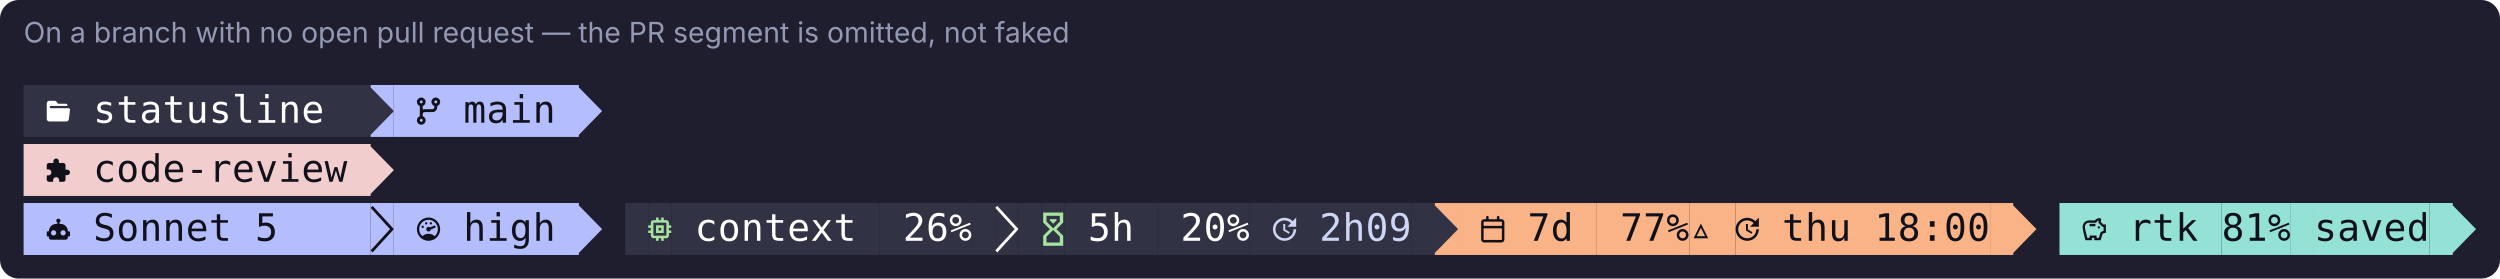
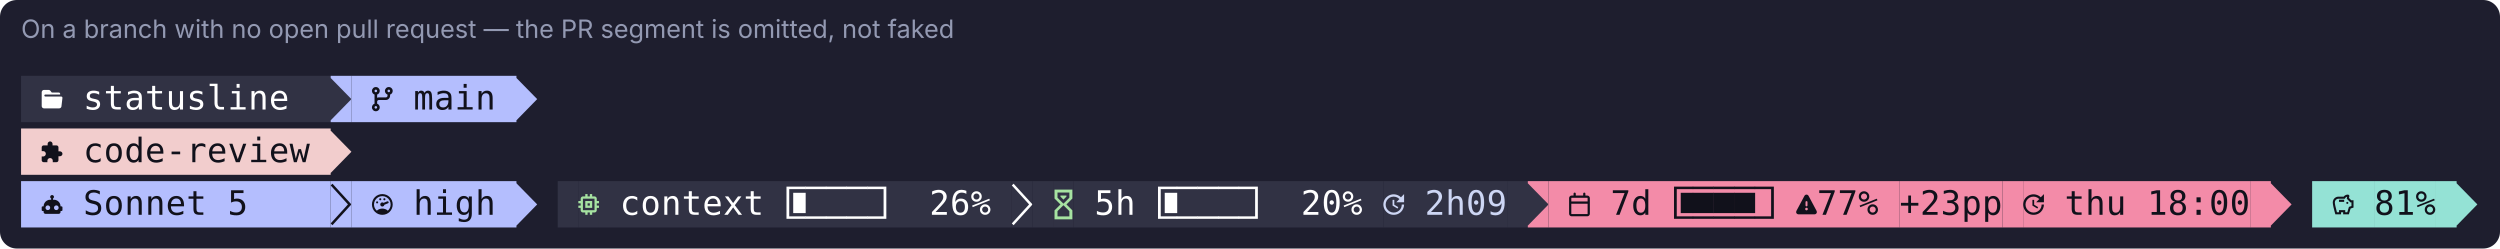
- <svg xmlns="http://www.w3.org/2000/svg" width="1059" height="118" viewBox="0 0 1059 118" role="img" aria-label="On a branch with no open pull request — the PR segment is omitted, not faked">
-   <rect width="1059" height="118" rx="8" fill="#1e1e2e" />
+ <svg xmlns="http://www.w3.org/2000/svg" width="1187" height="118" viewBox="0 0 1187 118" role="img" aria-label="On a branch with no open pull request — the PR segment is omitted, not faked">
+   <rect width="1187" height="118" rx="8" fill="#1e1e2e" />
  <text x="10" y="18" font-family="-apple-system,Segoe UI,system-ui,sans-serif" font-size="12" fill="#9399b2">On a branch with no open pull request — the PR segment is omitted, not faked</text>
  <rect x="10.00" y="36" width="147.00" height="22" fill="rgb(49,50,68)" />
  <path d="M133 1134H400Q466 1134 507 1080L576 989Q582 981 591 981H991Q1022 981 1045 959Q1068 936 1067 905V867H210Q187 867 170.0 850.0Q153 833 153 810Q153 786 170.0 769.0Q187 752 210 752H1123Q1154 752 1177 730Q1200 707 1199 676Q1199 670 1199 667L1144 200Q1144 144 1105.0 105.0Q1066 66 1010 66H133Q78 66 39.0 105.0Q0 144 0 200V1000Q0 1056 39.0 1095.0Q78 1134 133 1134Z" fill="rgb(255,255,255)" transform="translate(19.80 52.00) scale(0.00821 -0.00821)" />
  <text x="44.30" y="52" text-anchor="middle" font-family="ui-monospace,SFMono-Regular,Menlo,Consolas,monospace" font-size="16" fill="rgb(255,255,255)">s</text>
  <text x="54.10" y="52" text-anchor="middle" font-family="ui-monospace,SFMono-Regular,Menlo,Consolas,monospace" font-size="16" fill="rgb(255,255,255)">t</text>
  <text x="63.90" y="52" text-anchor="middle" font-family="ui-monospace,SFMono-Regular,Menlo,Consolas,monospace" font-size="16" fill="rgb(255,255,255)">a</text>
  <text x="73.70" y="52" text-anchor="middle" font-family="ui-monospace,SFMono-Regular,Menlo,Consolas,monospace" font-size="16" fill="rgb(255,255,255)">t</text>
  <text x="83.50" y="52" text-anchor="middle" font-family="ui-monospace,SFMono-Regular,Menlo,Consolas,monospace" font-size="16" fill="rgb(255,255,255)">u</text>
  <text x="93.30" y="52" text-anchor="middle" font-family="ui-monospace,SFMono-Regular,Menlo,Consolas,monospace" font-size="16" fill="rgb(255,255,255)">s</text>
  <text x="103.10" y="52" text-anchor="middle" font-family="ui-monospace,SFMono-Regular,Menlo,Consolas,monospace" font-size="16" fill="rgb(255,255,255)">l</text>
  <text x="112.90" y="52" text-anchor="middle" font-family="ui-monospace,SFMono-Regular,Menlo,Consolas,monospace" font-size="16" fill="rgb(255,255,255)">i</text>
  <text x="122.70" y="52" text-anchor="middle" font-family="ui-monospace,SFMono-Regular,Menlo,Consolas,monospace" font-size="16" fill="rgb(255,255,255)">n</text>
  <text x="132.50" y="52" text-anchor="middle" font-family="ui-monospace,SFMono-Regular,Menlo,Consolas,monospace" font-size="16" fill="rgb(255,255,255)">e</text>
  <rect x="157.00" y="36" width="9.80" height="22" fill="rgb(180,190,254)" />
  <path d="M-72 1812H13L1200 602L13 -612H-72Z" fill="rgb(49,50,68)" transform="translate(157.00 52.00) scale(0.00821 -0.00821)" />
  <rect x="166.80" y="36" width="78.40" height="22" fill="rgb(180,190,254)" />
  <path d="M750 1076Q750 1168 816.0 1234.0Q882 1300 975.0 1300.0Q1068 1300 1134.0 1234.0Q1200 1168 1200 1076Q1200 1004 1158 944Q1116 886 1049 864V800Q1049 698 976 624Q903 550 800 550H400Q359 550 329 522Q299 492 300 450V338Q366 314 408.0 256.0Q450 198 450 126Q450 32 384.0 -34.0Q318 -100 225 -100Q132 -100 66 -34Q0 32 0 126Q0 198 42.0 256.0Q84 314 150 338V864Q84 888 42.0 946.0Q0 1004 0 1076Q0 1168 66.0 1234.0Q132 1300 225.0 1300.0Q318 1300 384.0 1234.0Q450 1168 450 1076Q450 1004 408.0 946.0Q366 888 300 864V680Q348 700 400 700H800Q841 700 871.0 730.0Q901 760 900 800V864Q834 888 792.0 946.0Q750 1004 750 1076ZM225 1000Q255 1000 277.0 1022.0Q299 1044 300 1076Q300 1106 278.0 1128.0Q256 1150 225.0 1150.0Q194 1150 172.0 1128.0Q150 1106 150.0 1075.0Q150 1044 172.0 1022.0Q194 1000 225 1000ZM975 1000Q1005 1000 1027.0 1022.0Q1049 1044 1049.0 1075.0Q1049 1106 1028 1128Q1006 1150 975.0 1150.0Q944 1150 922.0 1128.0Q900 1106 900.0 1075.0Q900 1044 922.0 1022.0Q944 1000 975 1000ZM225 50Q255 50 277 72Q299 94 300 126Q300 156 278.0 178.0Q256 200 225.0 200.0Q194 200 172.0 178.0Q150 156 150.0 125.0Q150 94 172.0 72.0Q194 50 225 50Z" fill="rgb(17,17,27)" transform="translate(176.60 52.00) scale(0.00821 -0.00821)" />
  <text x="201.10" y="52" text-anchor="middle" font-family="ui-monospace,SFMono-Regular,Menlo,Consolas,monospace" font-size="16" fill="rgb(17,17,27)">m</text>
  <text x="210.90" y="52" text-anchor="middle" font-family="ui-monospace,SFMono-Regular,Menlo,Consolas,monospace" font-size="16" fill="rgb(17,17,27)">a</text>
  <text x="220.70" y="52" text-anchor="middle" font-family="ui-monospace,SFMono-Regular,Menlo,Consolas,monospace" font-size="16" fill="rgb(17,17,27)">i</text>
  <text x="230.50" y="52" text-anchor="middle" font-family="ui-monospace,SFMono-Regular,Menlo,Consolas,monospace" font-size="16" fill="rgb(17,17,27)">n</text>
  <path d="M-72 1812H13L1200 602L13 -612H-72Z" fill="rgb(180,190,254)" transform="translate(245.20 52.00) scale(0.00821 -0.00821)" />
  <rect x="10.00" y="61" width="147.00" height="22" fill="rgb(242,205,205)" />
  <path d="M1055 626H969V857Q969 903 935.5 936.5Q902 970 857 970H627V1056Q627 1115 585.5 1157.5Q544 1200 485.0 1200.0Q426 1200 384.5 1157.0Q343 1114 343 1056V970H113Q67 970 33.5 936.5Q0 903 0 857V640H86Q150 640 194.5 594.5Q239 549 239.0 484.5Q239 420 194.5 374.5Q150 329 86 329H0V112Q0 66 33.5 33.0Q67 0 113 0H329V86Q329 150 375.0 194.0Q421 238 485.0 238.0Q549 238 594.5 194.0Q640 150 640 86V0H857Q903 0 936.0 33.5Q969 67 969 112V343H1055Q1114 343 1157.0 384.5Q1200 426 1200.0 484.5Q1200 543 1157.0 584.5Q1114 626 1055 626Z" fill="rgb(17,17,27)" transform="translate(19.80 77.00) scale(0.00821 -0.00821)" />
  <text x="44.30" y="77" text-anchor="middle" font-family="ui-monospace,SFMono-Regular,Menlo,Consolas,monospace" font-size="16" fill="rgb(17,17,27)">c</text>
  <text x="54.10" y="77" text-anchor="middle" font-family="ui-monospace,SFMono-Regular,Menlo,Consolas,monospace" font-size="16" fill="rgb(17,17,27)">o</text>
  <text x="63.90" y="77" text-anchor="middle" font-family="ui-monospace,SFMono-Regular,Menlo,Consolas,monospace" font-size="16" fill="rgb(17,17,27)">d</text>
  <text x="73.70" y="77" text-anchor="middle" font-family="ui-monospace,SFMono-Regular,Menlo,Consolas,monospace" font-size="16" fill="rgb(17,17,27)">e</text>
  <text x="83.50" y="77" text-anchor="middle" font-family="ui-monospace,SFMono-Regular,Menlo,Consolas,monospace" font-size="16" fill="rgb(17,17,27)">-</text>
  <text x="93.30" y="77" text-anchor="middle" font-family="ui-monospace,SFMono-Regular,Menlo,Consolas,monospace" font-size="16" fill="rgb(17,17,27)">r</text>
  <text x="103.10" y="77" text-anchor="middle" font-family="ui-monospace,SFMono-Regular,Menlo,Consolas,monospace" font-size="16" fill="rgb(17,17,27)">e</text>
  <text x="112.90" y="77" text-anchor="middle" font-family="ui-monospace,SFMono-Regular,Menlo,Consolas,monospace" font-size="16" fill="rgb(17,17,27)">v</text>
  <text x="122.70" y="77" text-anchor="middle" font-family="ui-monospace,SFMono-Regular,Menlo,Consolas,monospace" font-size="16" fill="rgb(17,17,27)">i</text>
  <text x="132.50" y="77" text-anchor="middle" font-family="ui-monospace,SFMono-Regular,Menlo,Consolas,monospace" font-size="16" fill="rgb(17,17,27)">e</text>
  <text x="142.30" y="77" text-anchor="middle" font-family="ui-monospace,SFMono-Regular,Menlo,Consolas,monospace" font-size="16" fill="rgb(17,17,27)">w</text>
  <path d="M-72 1812H13L1200 602L13 -612H-72Z" fill="rgb(242,205,205)" transform="translate(157.00 77.00) scale(0.00821 -0.00821)" />
  <rect x="10.00" y="86" width="147.00" height="22" fill="rgb(180,190,254)" />
  <path d="M600 1144Q646 1144 678.0 1112.0Q710 1080 710 1037Q710 1006 694.0 980.5Q678 955 654 943V874H710Q812 874 900.0 821.5Q988 769 1039.0 682.0Q1090 595 1090 490H1144Q1166 490 1183.0 475.0Q1200 460 1200 437V274Q1200 251 1183.0 235.5Q1166 220 1144 220H1090V164Q1090 120 1058.0 88.0Q1026 56 980 56H220Q174 56 142.0 88.0Q110 120 110 164V220H56Q34 220 17.0 235.0Q0 250 0 274V437Q0 460 16.0 475.0Q32 490 56 490H110Q110 595 161.0 682.0Q212 769 300.0 821.5Q388 874 490 874H546V943Q522 956 506.0 981.0Q490 1006 490 1037Q490 1081 522.0 1112.5Q554 1144 600 1144ZM354 546Q298 546 259.0 505.5Q220 465 220.0 409.0Q220 353 259.0 313.5Q298 274 354.0 274.0Q410 274 450.0 313.5Q490 353 490.0 409.0Q490 465 450.0 505.5Q410 546 354 546ZM846 546Q790 546 750.0 505.5Q710 465 710.0 409.0Q710 353 749.0 313.5Q788 274 844.0 274.0Q900 274 940.0 313.5Q980 353 980.0 409.0Q980 465 941.0 505.5Q902 546 846 546Z" fill="rgb(17,17,27)" transform="translate(19.80 102.00) scale(0.00821 -0.00821)" />
  <text x="44.30" y="102" text-anchor="middle" font-family="ui-monospace,SFMono-Regular,Menlo,Consolas,monospace" font-size="16" fill="rgb(17,17,27)">S</text>
  <text x="54.10" y="102" text-anchor="middle" font-family="ui-monospace,SFMono-Regular,Menlo,Consolas,monospace" font-size="16" fill="rgb(17,17,27)">o</text>
  <text x="63.90" y="102" text-anchor="middle" font-family="ui-monospace,SFMono-Regular,Menlo,Consolas,monospace" font-size="16" fill="rgb(17,17,27)">n</text>
  <text x="73.70" y="102" text-anchor="middle" font-family="ui-monospace,SFMono-Regular,Menlo,Consolas,monospace" font-size="16" fill="rgb(17,17,27)">n</text>
  <text x="83.50" y="102" text-anchor="middle" font-family="ui-monospace,SFMono-Regular,Menlo,Consolas,monospace" font-size="16" fill="rgb(17,17,27)">e</text>
  <text x="93.30" y="102" text-anchor="middle" font-family="ui-monospace,SFMono-Regular,Menlo,Consolas,monospace" font-size="16" fill="rgb(17,17,27)">t</text>
  <text x="112.90" y="102" text-anchor="middle" font-family="ui-monospace,SFMono-Regular,Menlo,Consolas,monospace" font-size="16" fill="rgb(17,17,27)">5</text>
  <rect x="157.00" y="86" width="9.80" height="22" fill="rgb(180,190,254)" />
  <path d="M0 1700 104 1800 1199 602 104 -600 0 -496 1000 602Z" fill="rgb(17,17,27)" transform="translate(157.00 102.00) scale(0.00821 -0.00821)" />
  <rect x="166.80" y="86" width="78.40" height="22" fill="rgb(180,190,254)" />
  <path d="M600 1200Q482 1200 370.5 1155.0Q259 1110 174.5 1025.5Q90 941 45.0 829.5Q0 718 0.0 599.5Q0 481 45.0 370.0Q90 259 174.5 174.5Q259 90 370.5 45.0Q482 0 600.0 0.0Q718 0 829.5 45.0Q941 90 1025.0 174.5Q1109 259 1154.5 370.0Q1200 481 1200.0 599.5Q1200 718 1154.5 829.5Q1109 941 1025.0 1025.5Q941 1110 829.5 1155.0Q718 1200 600 1200ZM600 1082Q729 1082 840.5 1017.0Q952 952 1016.5 840.5Q1081 729 1081 600Q1081 493 1039.0 400.0Q997 307 918 240Q856 299 773.0 330.0Q690 361 600 361Q420 361 282 240Q203 307 161.0 400.0Q119 493 119 600Q119 729 183.5 840.5Q248 952 359.5 1017.0Q471 1082 600 1082ZM479 961Q454 961 437.0 944.0Q420 927 420.0 901.5Q420 876 437.0 858.0Q454 840 479.5 840.0Q505 840 523.0 858.0Q541 876 541.0 901.5Q541 927 522.5 944.0Q504 961 479 961ZM721 961Q696 961 677.5 944.0Q659 927 659.0 901.5Q659 876 677.0 858.0Q695 840 720.5 840.0Q746 840 763.0 858.0Q780 876 780.0 901.5Q780 927 763.0 944.0Q746 961 721 961ZM907 783Q899 783 885 780L673 693Q648 713 615.5 718.5Q583 724 555 710Q510 693 490.5 646.5Q471 600 489.0 555.0Q507 510 553.5 490.0Q600 470 645 490Q676 501 695.5 526.5Q715 552 721 583L930 668Q952 676 962.0 700.0Q972 724 963 746Q955 763 939.5 773.0Q924 783 907 783ZM298 780Q273 780 256.5 763.0Q240 746 240.0 721.0Q240 696 256.5 677.5Q273 659 298.5 659.0Q324 659 342.0 677.5Q360 696 360.0 721.0Q360 746 341.5 763.0Q323 780 298 780Z" fill="rgb(17,17,27)" transform="translate(176.60 102.00) scale(0.00821 -0.00821)" />
  <text x="201.10" y="102" text-anchor="middle" font-family="ui-monospace,SFMono-Regular,Menlo,Consolas,monospace" font-size="16" fill="rgb(17,17,27)">h</text>
  <text x="210.90" y="102" text-anchor="middle" font-family="ui-monospace,SFMono-Regular,Menlo,Consolas,monospace" font-size="16" fill="rgb(17,17,27)">i</text>
  <text x="220.70" y="102" text-anchor="middle" font-family="ui-monospace,SFMono-Regular,Menlo,Consolas,monospace" font-size="16" fill="rgb(17,17,27)">g</text>
  <text x="230.50" y="102" text-anchor="middle" font-family="ui-monospace,SFMono-Regular,Menlo,Consolas,monospace" font-size="16" fill="rgb(17,17,27)">h</text>
  <path d="M-72 1812H13L1200 602L13 -612H-72Z" fill="rgb(180,190,254)" transform="translate(245.20 102.00) scale(0.00821 -0.00821)" />
  <rect x="264.80" y="86" width="9.80" height="22" fill="rgb(49,50,68)" />
  <rect x="274.60" y="86" width="9.80" height="22" fill="rgb(49,50,68)" />
  <path d="M935 266H265V935H935ZM1200 666V800H1065V935Q1065 988 1026.0 1027.0Q987 1066 935 1066H800Q800 1065 800 1200H665V1066H534Q534 1065 534 1200H400V1066H265Q212 1066 173.5 1027.0Q135 988 135 935V800H0V666H135V534H0Q0 535 0 401H135V266Q135 213 174.0 174.0Q213 135 265 135H400V0H534V135H665V0H800V135H935Q988 135 1026.5 174.0Q1065 213 1065 266V401H1200V534H1065V666ZM665 534H534V666H665ZM800 800H400Q400 801 400 401H800Z" fill="rgb(166,227,161)" transform="translate(274.60 102.00) scale(0.00821 -0.00821)" />
-   <rect x="284.40" y="86" width="88.20" height="22" fill="rgb(49,50,68)" />
+   <rect x="284.40" y="86" width="196.00" height="22" fill="rgb(49,50,68)" />
  <text x="299.10" y="102" text-anchor="middle" font-family="ui-monospace,SFMono-Regular,Menlo,Consolas,monospace" font-size="16" fill="rgb(255,255,255)">c</text>
  <text x="308.90" y="102" text-anchor="middle" font-family="ui-monospace,SFMono-Regular,Menlo,Consolas,monospace" font-size="16" fill="rgb(255,255,255)">o</text>
  <text x="318.70" y="102" text-anchor="middle" font-family="ui-monospace,SFMono-Regular,Menlo,Consolas,monospace" font-size="16" fill="rgb(255,255,255)">n</text>
  <text x="328.50" y="102" text-anchor="middle" font-family="ui-monospace,SFMono-Regular,Menlo,Consolas,monospace" font-size="16" fill="rgb(255,255,255)">t</text>
  <text x="338.30" y="102" text-anchor="middle" font-family="ui-monospace,SFMono-Regular,Menlo,Consolas,monospace" font-size="16" fill="rgb(255,255,255)">e</text>
  <text x="348.10" y="102" text-anchor="middle" font-family="ui-monospace,SFMono-Regular,Menlo,Consolas,monospace" font-size="16" fill="rgb(255,255,255)">x</text>
  <text x="357.90" y="102" text-anchor="middle" font-family="ui-monospace,SFMono-Regular,Menlo,Consolas,monospace" font-size="16" fill="rgb(255,255,255)">t</text>
-   <rect x="372.60" y="86" width="39.20" height="22" fill="rgb(49,50,68)" />
-   <text x="387.30" y="102" text-anchor="middle" font-family="ui-monospace,SFMono-Regular,Menlo,Consolas,monospace" font-size="16" fill="rgb(255,255,255)">2</text>
-   <text x="397.10" y="102" text-anchor="middle" font-family="ui-monospace,SFMono-Regular,Menlo,Consolas,monospace" font-size="16" fill="rgb(255,255,255)">6</text>
-   <text x="406.90" y="102" text-anchor="middle" font-family="ui-monospace,SFMono-Regular,Menlo,Consolas,monospace" font-size="16" fill="rgb(255,255,255)">%</text>
-   <rect x="411.80" y="86" width="9.80" height="22" fill="rgb(49,50,68)" />
-   <rect x="421.60" y="86" width="9.80" height="22" fill="rgb(49,50,68)" />
-   <path d="M0 1700 104 1800 1199 602 104 -600 0 -496 1000 602Z" fill="rgb(255,255,255)" transform="translate(421.60 102.00) scale(0.00821 -0.00821)" />
-   <rect x="431.40" y="86" width="9.80" height="22" fill="rgb(49,50,68)" />
-   <rect x="441.20" y="86" width="9.80" height="22" fill="rgb(49,50,68)" />
-   <path d="M84 1459H1116V943L774 600Q772 600 1116 258V-259H84V258L426 600Q428 600 84 943ZM942 214 600 556 256 214V-89H942ZM600 645 942 988V1291H256V988ZM426 1117H774V1053L600 879L426 1053Z" fill="rgb(166,227,161)" transform="translate(441.20 102.00) scale(0.00821 -0.00821)" />
-   <rect x="451.00" y="86" width="39.20" height="22" fill="rgb(49,50,68)" />
-   <text x="465.70" y="102" text-anchor="middle" font-family="ui-monospace,SFMono-Regular,Menlo,Consolas,monospace" font-size="16" fill="rgb(255,255,255)">5</text>
-   <text x="475.50" y="102" text-anchor="middle" font-family="ui-monospace,SFMono-Regular,Menlo,Consolas,monospace" font-size="16" fill="rgb(255,255,255)">h</text>
-   <rect x="490.20" y="86" width="39.20" height="22" fill="rgb(49,50,68)" />
-   <text x="504.90" y="102" text-anchor="middle" font-family="ui-monospace,SFMono-Regular,Menlo,Consolas,monospace" font-size="16" fill="rgb(255,255,255)">2</text>
-   <text x="514.70" y="102" text-anchor="middle" font-family="ui-monospace,SFMono-Regular,Menlo,Consolas,monospace" font-size="16" fill="rgb(255,255,255)">0</text>
-   <text x="524.50" y="102" text-anchor="middle" font-family="ui-monospace,SFMono-Regular,Menlo,Consolas,monospace" font-size="16" fill="rgb(255,255,255)">%</text>
-   <rect x="529.40" y="86" width="9.80" height="22" fill="rgb(49,50,68)" />
-   <rect x="539.20" y="86" width="58.80" height="22" fill="rgb(49,50,68)" />
-   <path d="M1201 725H748L932 912Q842 1002 721.5 1035.5Q601 1069 482.5 1039.0Q364 1009 273.0 920.0Q182 831 150.5 712.5Q119 594 150.5 475.0Q182 356 273.0 266.5Q364 177 482.5 146.0Q601 115 721.0 146.0Q841 177 932 265Q1067 403 1066 594H1201Q1201 488 1157 378Q1110 256 1026 174Q910 58 755.5 19.0Q601 -20 446.5 19.0Q292 58 178.0 172.5Q64 287 23.0 440.5Q-18 594 21.0 747.0Q60 900 176.0 1012.5Q292 1125 445.0 1166.0Q598 1207 751.0 1166.0Q904 1125 1019 1013L1201 1200ZM635 866V584L867 443L820 362L535 534V866Z" fill="rgb(205,214,244)" transform="translate(539.20 102.00) scale(0.00821 -0.00821)" />
-   <text x="563.70" y="102" text-anchor="middle" font-family="ui-monospace,SFMono-Regular,Menlo,Consolas,monospace" font-size="16" fill="rgb(205,214,244)">2</text>
-   <text x="573.50" y="102" text-anchor="middle" font-family="ui-monospace,SFMono-Regular,Menlo,Consolas,monospace" font-size="16" fill="rgb(205,214,244)">h</text>
-   <text x="583.30" y="102" text-anchor="middle" font-family="ui-monospace,SFMono-Regular,Menlo,Consolas,monospace" font-size="16" fill="rgb(205,214,244)">0</text>
-   <text x="593.10" y="102" text-anchor="middle" font-family="ui-monospace,SFMono-Regular,Menlo,Consolas,monospace" font-size="16" fill="rgb(205,214,244)">9</text>
-   <rect x="598.00" y="86" width="9.80" height="22" fill="rgb(49,50,68)" />
-   <rect x="607.80" y="86" width="9.80" height="22" fill="rgb(250,179,135)" />
-   <path d="M-72 1812H13L1200 602L13 -612H-72Z" fill="rgb(49,50,68)" transform="translate(607.80 102.00) scale(0.00821 -0.00821)" />
-   <rect x="617.60" y="86" width="58.80" height="22" fill="rgb(250,179,135)" />
-   <path d="M387 1222V1115H815V1222Q815 1249 835 1267Q853 1286 879.0 1286.0Q905 1286 924.0 1267.0Q943 1248 943 1222V1115H1051Q1113 1115 1157.0 1071.0Q1201 1027 1201 965V64Q1201 1 1157 -42Q1113 -86 1051 -85H151Q89 -85 45 -42Q1 2 1 64V965Q1 1028 45 1071Q89 1115 151 1115H259V1222Q259 1249 277 1267Q297 1286 323.0 1286.0Q349 1286 368.0 1267.0Q387 1248 387 1222ZM129 643V64Q129 55 135.0 49.0Q141 43 151 43H1051Q1059 43 1067 49Q1071 55 1071 64V643ZM1051 986H151Q143 986 135 980Q129 974 129 965V771H1071V965Q1071 974 1067 980Q1059 986 1051 986Z" fill="rgb(17,17,27)" transform="translate(627.40 102.00) scale(0.00821 -0.00821)" />
-   <text x="651.90" y="102" text-anchor="middle" font-family="ui-monospace,SFMono-Regular,Menlo,Consolas,monospace" font-size="16" fill="rgb(17,17,27)">7</text>
-   <text x="661.70" y="102" text-anchor="middle" font-family="ui-monospace,SFMono-Regular,Menlo,Consolas,monospace" font-size="16" fill="rgb(17,17,27)">d</text>
-   <rect x="676.40" y="86" width="39.20" height="22" fill="rgb(250,179,135)" />
-   <text x="691.10" y="102" text-anchor="middle" font-family="ui-monospace,SFMono-Regular,Menlo,Consolas,monospace" font-size="16" fill="rgb(17,17,27)">7</text>
-   <text x="700.90" y="102" text-anchor="middle" font-family="ui-monospace,SFMono-Regular,Menlo,Consolas,monospace" font-size="16" fill="rgb(17,17,27)">7</text>
-   <text x="710.70" y="102" text-anchor="middle" font-family="ui-monospace,SFMono-Regular,Menlo,Consolas,monospace" font-size="16" fill="rgb(17,17,27)">%</text>
-   <rect x="715.60" y="86" width="19.60" height="22" fill="rgb(250,179,135)" />
-   <text x="720.50" y="102" text-anchor="middle" font-family="ui-monospace,SFMono-Regular,Menlo,Consolas,monospace" font-size="16" fill="rgb(17,17,27)">▵</text>
-   <rect x="735.20" y="86" width="107.80" height="22" fill="rgb(250,179,135)" />
-   <path d="M1201 725H748L932 912Q842 1002 721.5 1035.5Q601 1069 482.5 1039.0Q364 1009 273.0 920.0Q182 831 150.5 712.5Q119 594 150.5 475.0Q182 356 273.0 266.5Q364 177 482.5 146.0Q601 115 721.0 146.0Q841 177 932 265Q1067 403 1066 594H1201Q1201 488 1157 378Q1110 256 1026 174Q910 58 755.5 19.0Q601 -20 446.5 19.0Q292 58 178.0 172.5Q64 287 23.0 440.5Q-18 594 21.0 747.0Q60 900 176.0 1012.5Q292 1125 445.0 1166.0Q598 1207 751.0 1166.0Q904 1125 1019 1013L1201 1200ZM635 866V584L867 443L820 362L535 534V866Z" fill="rgb(17,17,27)" transform="translate(735.20 102.00) scale(0.00821 -0.00821)" />
-   <text x="759.70" y="102" text-anchor="middle" font-family="ui-monospace,SFMono-Regular,Menlo,Consolas,monospace" font-size="16" fill="rgb(17,17,27)">t</text>
-   <text x="769.50" y="102" text-anchor="middle" font-family="ui-monospace,SFMono-Regular,Menlo,Consolas,monospace" font-size="16" fill="rgb(17,17,27)">h</text>
-   <text x="779.30" y="102" text-anchor="middle" font-family="ui-monospace,SFMono-Regular,Menlo,Consolas,monospace" font-size="16" fill="rgb(17,17,27)">u</text>
-   <text x="798.90" y="102" text-anchor="middle" font-family="ui-monospace,SFMono-Regular,Menlo,Consolas,monospace" font-size="16" fill="rgb(17,17,27)">1</text>
-   <text x="808.70" y="102" text-anchor="middle" font-family="ui-monospace,SFMono-Regular,Menlo,Consolas,monospace" font-size="16" fill="rgb(17,17,27)">8</text>
-   <text x="818.50" y="102" text-anchor="middle" font-family="ui-monospace,SFMono-Regular,Menlo,Consolas,monospace" font-size="16" fill="rgb(17,17,27)">:</text>
-   <text x="828.30" y="102" text-anchor="middle" font-family="ui-monospace,SFMono-Regular,Menlo,Consolas,monospace" font-size="16" fill="rgb(17,17,27)">0</text>
-   <text x="838.10" y="102" text-anchor="middle" font-family="ui-monospace,SFMono-Regular,Menlo,Consolas,monospace" font-size="16" fill="rgb(17,17,27)">0</text>
-   <rect x="843.00" y="86" width="9.80" height="22" fill="rgb(250,179,135)" />
-   <path d="M-72 1812H13L1200 602L13 -612H-72Z" fill="rgb(250,179,135)" transform="translate(852.80 102.00) scale(0.00821 -0.00821)" />
-   <rect x="872.40" y="86" width="68.60" height="22" fill="rgb(148,226,213)" />
-   <path d="M780 692Q780 714 798.5 732.0Q817 750 841.0 750.0Q865 750 883.5 732.0Q902 714 902.0 690.0Q902 666 883.5 648.0Q865 630 841.0 630.0Q817 630 798.5 648.0Q780 666 780 692ZM360 750H659V872H360ZM1200 842V420L1031 364L930 30H600V150H479V30H150L110 168Q65 332 37 460Q0 642 0 720Q0 810 44.0 886.0Q88 962 164.0 1007.0Q240 1052 329 1052H631Q673 1106 735.0 1138.0Q797 1170 871 1170Q908 1170 934.0 1145.0Q960 1120 960 1080Q960 1064 952 1046Q938 1012 935 976L1070 842ZM1081 720H1019L811 932Q811 990 825 1046Q783 1036 749.0 1005.0Q715 974 701 932H329Q242 932 180.5 870.0Q119 808 119 720Q119 590 240 150H360V270H721V150H840L935 460L1081 508Z" fill="rgb(17,17,27)" transform="translate(882.20 102.00) scale(0.00821 -0.00821)" />
-   <text x="906.70" y="102" text-anchor="middle" font-family="ui-monospace,SFMono-Regular,Menlo,Consolas,monospace" font-size="16" fill="rgb(17,17,27)">r</text>
-   <text x="916.50" y="102" text-anchor="middle" font-family="ui-monospace,SFMono-Regular,Menlo,Consolas,monospace" font-size="16" fill="rgb(17,17,27)">t</text>
-   <text x="926.30" y="102" text-anchor="middle" font-family="ui-monospace,SFMono-Regular,Menlo,Consolas,monospace" font-size="16" fill="rgb(17,17,27)">k</text>
-   <rect x="941.00" y="86" width="29.40" height="22" fill="rgb(148,226,213)" />
-   <text x="945.90" y="102" text-anchor="middle" font-family="ui-monospace,SFMono-Regular,Menlo,Consolas,monospace" font-size="16" fill="rgb(17,17,27)">8</text>
-   <text x="955.70" y="102" text-anchor="middle" font-family="ui-monospace,SFMono-Regular,Menlo,Consolas,monospace" font-size="16" fill="rgb(17,17,27)">1</text>
-   <text x="965.50" y="102" text-anchor="middle" font-family="ui-monospace,SFMono-Regular,Menlo,Consolas,monospace" font-size="16" fill="rgb(17,17,27)">%</text>
-   <rect x="970.40" y="86" width="9.80" height="22" fill="rgb(148,226,213)" />
-   <rect x="980.20" y="86" width="49.00" height="22" fill="rgb(148,226,213)" />
-   <text x="985.10" y="102" text-anchor="middle" font-family="ui-monospace,SFMono-Regular,Menlo,Consolas,monospace" font-size="16" fill="rgb(17,17,27)">s</text>
-   <text x="994.90" y="102" text-anchor="middle" font-family="ui-monospace,SFMono-Regular,Menlo,Consolas,monospace" font-size="16" fill="rgb(17,17,27)">a</text>
-   <text x="1004.70" y="102" text-anchor="middle" font-family="ui-monospace,SFMono-Regular,Menlo,Consolas,monospace" font-size="16" fill="rgb(17,17,27)">v</text>
-   <text x="1014.50" y="102" text-anchor="middle" font-family="ui-monospace,SFMono-Regular,Menlo,Consolas,monospace" font-size="16" fill="rgb(17,17,27)">e</text>
-   <text x="1024.30" y="102" text-anchor="middle" font-family="ui-monospace,SFMono-Regular,Menlo,Consolas,monospace" font-size="16" fill="rgb(17,17,27)">d</text>
-   <rect x="1029.20" y="86" width="9.80" height="22" fill="rgb(148,226,213)" />
-   <path d="M-72 1812H13L1200 602L13 -612H-72Z" fill="rgb(148,226,213)" transform="translate(1039.00 102.00) scale(0.00821 -0.00821)" />
+   <path d="M1210 -88V-231H100V1631H1210V1486H259V-88ZM489 1274H1210V100H489Z" fill="rgb(255,255,255)" transform="translate(372.60 102.00) scale(0.00821 -0.00821)" />
+   <path d="M-10 1631H1210V1486H-10ZM-10 -88H1210V-231H-10Z" fill="rgb(255,255,255)" transform="translate(382.40 102.00) scale(0.00821 -0.00821)" />
+   <path d="M-10 1631H1210V1486H-10ZM-10 -88H1210V-231H-10Z" fill="rgb(255,255,255)" transform="translate(392.20 102.00) scale(0.00821 -0.00821)" />
+   <path d="M-10 1631H1210V1486H-10ZM-10 -88H1210V-231H-10Z" fill="rgb(255,255,255)" transform="translate(402.00 102.00) scale(0.00821 -0.00821)" />
+   <path d="M-10.0 -88.0V-231.0H1100.0V1631.0H-10.0V1486.0H941.0V-88.0Z" fill="rgb(255,255,255)" transform="translate(411.80 102.00) scale(0.00821 -0.00821)" />
+   <text x="446.10" y="102" text-anchor="middle" font-family="ui-monospace,SFMono-Regular,Menlo,Consolas,monospace" font-size="16" fill="rgb(255,255,255)">2</text>
+   <text x="455.90" y="102" text-anchor="middle" font-family="ui-monospace,SFMono-Regular,Menlo,Consolas,monospace" font-size="16" fill="rgb(255,255,255)">6</text>
+   <text x="465.70" y="102" text-anchor="middle" font-family="ui-monospace,SFMono-Regular,Menlo,Consolas,monospace" font-size="16" fill="rgb(255,255,255)">%</text>
+   <rect x="480.40" y="86" width="9.80" height="22" fill="rgb(49,50,68)" />
+   <path d="M0 1700 104 1800 1199 602 104 -600 0 -496 1000 602Z" fill="rgb(255,255,255)" transform="translate(480.40 102.00) scale(0.00821 -0.00821)" />
+   <rect x="490.20" y="86" width="9.80" height="22" fill="rgb(49,50,68)" />
+   <rect x="500.00" y="86" width="9.80" height="22" fill="rgb(49,50,68)" />
+   <path d="M84 1459H1116V943L774 600Q772 600 1116 258V-259H84V258L426 600Q428 600 84 943ZM942 214 600 556 256 214V-89H942ZM600 645 942 988V1291H256V988ZM426 1117H774V1053L600 879L426 1053Z" fill="rgb(166,227,161)" transform="translate(500.00 102.00) scale(0.00821 -0.00821)" />
+   <rect x="509.80" y="86" width="147.00" height="22" fill="rgb(49,50,68)" />
+   <text x="524.50" y="102" text-anchor="middle" font-family="ui-monospace,SFMono-Regular,Menlo,Consolas,monospace" font-size="16" fill="rgb(255,255,255)">5</text>
+   <text x="534.30" y="102" text-anchor="middle" font-family="ui-monospace,SFMono-Regular,Menlo,Consolas,monospace" font-size="16" fill="rgb(255,255,255)">h</text>
+   <path d="M1210 -88V-231H100V1631H1210V1486H259V-88ZM489 1274H1210V100H489Z" fill="rgb(255,255,255)" transform="translate(549.00 102.00) scale(0.00821 -0.00821)" />
+   <path d="M-10 1631H1210V1486H-10ZM-10 -88H1210V-231H-10Z" fill="rgb(255,255,255)" transform="translate(558.80 102.00) scale(0.00821 -0.00821)" />
+   <path d="M-10 1631H1210V1486H-10ZM-10 -88H1210V-231H-10Z" fill="rgb(255,255,255)" transform="translate(568.60 102.00) scale(0.00821 -0.00821)" />
+   <path d="M-10 1631H1210V1486H-10ZM-10 -88H1210V-231H-10Z" fill="rgb(255,255,255)" transform="translate(578.40 102.00) scale(0.00821 -0.00821)" />
+   <path d="M-10.0 -88.0V-231.0H1100.0V1631.0H-10.0V1486.0H941.0V-88.0Z" fill="rgb(255,255,255)" transform="translate(588.20 102.00) scale(0.00821 -0.00821)" />
+   <text x="622.50" y="102" text-anchor="middle" font-family="ui-monospace,SFMono-Regular,Menlo,Consolas,monospace" font-size="16" fill="rgb(255,255,255)">2</text>
+   <text x="632.30" y="102" text-anchor="middle" font-family="ui-monospace,SFMono-Regular,Menlo,Consolas,monospace" font-size="16" fill="rgb(255,255,255)">0</text>
+   <text x="642.10" y="102" text-anchor="middle" font-family="ui-monospace,SFMono-Regular,Menlo,Consolas,monospace" font-size="16" fill="rgb(255,255,255)">%</text>
+   <rect x="656.80" y="86" width="58.80" height="22" fill="rgb(49,50,68)" />
+   <path d="M1201 725H748L932 912Q842 1002 721.5 1035.5Q601 1069 482.5 1039.0Q364 1009 273.0 920.0Q182 831 150.5 712.5Q119 594 150.5 475.0Q182 356 273.0 266.5Q364 177 482.5 146.0Q601 115 721.0 146.0Q841 177 932 265Q1067 403 1066 594H1201Q1201 488 1157 378Q1110 256 1026 174Q910 58 755.5 19.0Q601 -20 446.5 19.0Q292 58 178.0 172.5Q64 287 23.0 440.5Q-18 594 21.0 747.0Q60 900 176.0 1012.5Q292 1125 445.0 1166.0Q598 1207 751.0 1166.0Q904 1125 1019 1013L1201 1200ZM635 866V584L867 443L820 362L535 534V866Z" fill="rgb(205,214,244)" transform="translate(656.80 102.00) scale(0.00821 -0.00821)" />
+   <text x="681.30" y="102" text-anchor="middle" font-family="ui-monospace,SFMono-Regular,Menlo,Consolas,monospace" font-size="16" fill="rgb(205,214,244)">2</text>
+   <text x="691.10" y="102" text-anchor="middle" font-family="ui-monospace,SFMono-Regular,Menlo,Consolas,monospace" font-size="16" fill="rgb(205,214,244)">h</text>
+   <text x="700.90" y="102" text-anchor="middle" font-family="ui-monospace,SFMono-Regular,Menlo,Consolas,monospace" font-size="16" fill="rgb(205,214,244)">0</text>
+   <text x="710.70" y="102" text-anchor="middle" font-family="ui-monospace,SFMono-Regular,Menlo,Consolas,monospace" font-size="16" fill="rgb(205,214,244)">9</text>
+   <rect x="715.60" y="86" width="9.80" height="22" fill="rgb(49,50,68)" />
+   <rect x="725.40" y="86" width="9.80" height="22" fill="rgb(243,139,168)" />
+   <path d="M-72 1812H13L1200 602L13 -612H-72Z" fill="rgb(49,50,68)" transform="translate(725.40 102.00) scale(0.00821 -0.00821)" />
+   <rect x="735.20" y="86" width="166.60" height="22" fill="rgb(243,139,168)" />
+   <path d="M387 1222V1115H815V1222Q815 1249 835 1267Q853 1286 879.0 1286.0Q905 1286 924.0 1267.0Q943 1248 943 1222V1115H1051Q1113 1115 1157.0 1071.0Q1201 1027 1201 965V64Q1201 1 1157 -42Q1113 -86 1051 -85H151Q89 -85 45 -42Q1 2 1 64V965Q1 1028 45 1071Q89 1115 151 1115H259V1222Q259 1249 277 1267Q297 1286 323.0 1286.0Q349 1286 368.0 1267.0Q387 1248 387 1222ZM129 643V64Q129 55 135.0 49.0Q141 43 151 43H1051Q1059 43 1067 49Q1071 55 1071 64V643ZM1051 986H151Q143 986 135 980Q129 974 129 965V771H1071V965Q1071 974 1067 980Q1059 986 1051 986Z" fill="rgb(17,17,27)" transform="translate(745.00 102.00) scale(0.00821 -0.00821)" />
+   <text x="769.50" y="102" text-anchor="middle" font-family="ui-monospace,SFMono-Regular,Menlo,Consolas,monospace" font-size="16" fill="rgb(17,17,27)">7</text>
+   <text x="779.30" y="102" text-anchor="middle" font-family="ui-monospace,SFMono-Regular,Menlo,Consolas,monospace" font-size="16" fill="rgb(17,17,27)">d</text>
+   <path d="M1210 -88V-231H100V1631H1210V1486H259V-88ZM489 1274H1210V100H489Z" fill="rgb(17,17,27)" transform="translate(794.00 102.00) scale(0.00821 -0.00821)" />
+   <path d="M-10 1631H1210V1486H-10ZM-10 1274H1210V100H-10ZM-10 -88H1210V-231H-10Z" fill="rgb(17,17,27)" transform="translate(803.80 102.00) scale(0.00821 -0.00821)" />
+   <path d="M-10 1631H1210V1486H-10ZM-10 1274H1210V100H-10ZM-10 -88H1210V-231H-10Z" fill="rgb(17,17,27)" transform="translate(813.60 102.00) scale(0.00821 -0.00821)" />
+   <path d="M-10 1631H1210V1486H-10ZM-10 1274H1210V100H-10ZM-10 -88H1210V-231H-10Z" fill="rgb(17,17,27)" transform="translate(823.40 102.00) scale(0.00821 -0.00821)" />
+   <path d="M-10.0 -88.0V-231.0H1100.0V1631.0H-10.0V1486.0H941.0V-88.0Z" fill="rgb(17,17,27)" transform="translate(833.20 102.00) scale(0.00821 -0.00821)" />
+   <path d="M482 1099Q507 1145 553 1162Q600 1179 647.0 1162.0Q694 1145 718 1099L1184 226Q1200 196 1200 163Q1200 107 1160 68Q1121 29 1066 29H134Q79 29 39 68Q0 107 0 163Q0 196 16 226ZM560 779Q543 762 543 738V546Q543 522 560 506Q577 489 600.0 489.0Q623 489 640.0 506.0Q657 523 657 546V738Q657 761 640 779Q623 795 600.0 795.0Q577 795 560 779ZM600 412Q569 412 546 390Q523 367 523.0 336.0Q523 305 546.0 282.0Q569 259 600.0 259.0Q631 259 654.0 282.0Q677 305 677.0 336.0Q677 367 654.0 390.0Q631 413 600 412Z" fill="rgb(17,17,27)" transform="translate(852.80 102.00) scale(0.00821 -0.00821)" />
+   <text x="867.50" y="102" text-anchor="middle" font-family="ui-monospace,SFMono-Regular,Menlo,Consolas,monospace" font-size="16" fill="rgb(17,17,27)">7</text>
+   <text x="877.30" y="102" text-anchor="middle" font-family="ui-monospace,SFMono-Regular,Menlo,Consolas,monospace" font-size="16" fill="rgb(17,17,27)">7</text>
+   <text x="887.10" y="102" text-anchor="middle" font-family="ui-monospace,SFMono-Regular,Menlo,Consolas,monospace" font-size="16" fill="rgb(17,17,27)">%</text>
+   <rect x="901.80" y="86" width="49.00" height="22" fill="rgb(243,139,168)" />
+   <text x="906.70" y="102" text-anchor="middle" font-family="ui-monospace,SFMono-Regular,Menlo,Consolas,monospace" font-size="16" fill="rgb(17,17,27)">+</text>
+   <text x="916.50" y="102" text-anchor="middle" font-family="ui-monospace,SFMono-Regular,Menlo,Consolas,monospace" font-size="16" fill="rgb(17,17,27)">2</text>
+   <text x="926.30" y="102" text-anchor="middle" font-family="ui-monospace,SFMono-Regular,Menlo,Consolas,monospace" font-size="16" fill="rgb(17,17,27)">3</text>
+   <text x="936.10" y="102" text-anchor="middle" font-family="ui-monospace,SFMono-Regular,Menlo,Consolas,monospace" font-size="16" fill="rgb(17,17,27)">p</text>
+   <text x="945.90" y="102" text-anchor="middle" font-family="ui-monospace,SFMono-Regular,Menlo,Consolas,monospace" font-size="16" fill="rgb(17,17,27)">p</text>
+   <rect x="950.80" y="86" width="9.80" height="22" fill="rgb(243,139,168)" />
+   <rect x="960.60" y="86" width="107.80" height="22" fill="rgb(243,139,168)" />
+   <path d="M1201 725H748L932 912Q842 1002 721.5 1035.5Q601 1069 482.5 1039.0Q364 1009 273.0 920.0Q182 831 150.5 712.5Q119 594 150.5 475.0Q182 356 273.0 266.5Q364 177 482.5 146.0Q601 115 721.0 146.0Q841 177 932 265Q1067 403 1066 594H1201Q1201 488 1157 378Q1110 256 1026 174Q910 58 755.5 19.0Q601 -20 446.5 19.0Q292 58 178.0 172.5Q64 287 23.0 440.5Q-18 594 21.0 747.0Q60 900 176.0 1012.5Q292 1125 445.0 1166.0Q598 1207 751.0 1166.0Q904 1125 1019 1013L1201 1200ZM635 866V584L867 443L820 362L535 534V866Z" fill="rgb(17,17,27)" transform="translate(960.60 102.00) scale(0.00821 -0.00821)" />
+   <text x="985.10" y="102" text-anchor="middle" font-family="ui-monospace,SFMono-Regular,Menlo,Consolas,monospace" font-size="16" fill="rgb(17,17,27)">t</text>
+   <text x="994.90" y="102" text-anchor="middle" font-family="ui-monospace,SFMono-Regular,Menlo,Consolas,monospace" font-size="16" fill="rgb(17,17,27)">h</text>
+   <text x="1004.70" y="102" text-anchor="middle" font-family="ui-monospace,SFMono-Regular,Menlo,Consolas,monospace" font-size="16" fill="rgb(17,17,27)">u</text>
+   <text x="1024.30" y="102" text-anchor="middle" font-family="ui-monospace,SFMono-Regular,Menlo,Consolas,monospace" font-size="16" fill="rgb(17,17,27)">1</text>
+   <text x="1034.10" y="102" text-anchor="middle" font-family="ui-monospace,SFMono-Regular,Menlo,Consolas,monospace" font-size="16" fill="rgb(17,17,27)">8</text>
+   <text x="1043.90" y="102" text-anchor="middle" font-family="ui-monospace,SFMono-Regular,Menlo,Consolas,monospace" font-size="16" fill="rgb(17,17,27)">:</text>
+   <text x="1053.70" y="102" text-anchor="middle" font-family="ui-monospace,SFMono-Regular,Menlo,Consolas,monospace" font-size="16" fill="rgb(17,17,27)">0</text>
+   <text x="1063.50" y="102" text-anchor="middle" font-family="ui-monospace,SFMono-Regular,Menlo,Consolas,monospace" font-size="16" fill="rgb(17,17,27)">0</text>
+   <rect x="1068.40" y="86" width="9.80" height="22" fill="rgb(243,139,168)" />
+   <path d="M-72 1812H13L1200 602L13 -612H-72Z" fill="rgb(243,139,168)" transform="translate(1078.20 102.00) scale(0.00821 -0.00821)" />
+   <rect x="1097.80" y="86" width="29.40" height="22" fill="rgb(148,226,213)" />
+   <path d="M780 692Q780 714 798.5 732.0Q817 750 841.0 750.0Q865 750 883.5 732.0Q902 714 902.0 690.0Q902 666 883.5 648.0Q865 630 841.0 630.0Q817 630 798.5 648.0Q780 666 780 692ZM360 750H659V872H360ZM1200 842V420L1031 364L930 30H600V150H479V30H150L110 168Q65 332 37 460Q0 642 0 720Q0 810 44.0 886.0Q88 962 164.0 1007.0Q240 1052 329 1052H631Q673 1106 735.0 1138.0Q797 1170 871 1170Q908 1170 934.0 1145.0Q960 1120 960 1080Q960 1064 952 1046Q938 1012 935 976L1070 842ZM1081 720H1019L811 932Q811 990 825 1046Q783 1036 749.0 1005.0Q715 974 701 932H329Q242 932 180.5 870.0Q119 808 119 720Q119 590 240 150H360V270H721V150H840L935 460L1081 508Z" fill="rgb(17,17,27)" transform="translate(1107.60 102.00) scale(0.00821 -0.00821)" />
+   <rect x="1127.20" y="86" width="29.40" height="22" fill="rgb(148,226,213)" />
+   <text x="1132.10" y="102" text-anchor="middle" font-family="ui-monospace,SFMono-Regular,Menlo,Consolas,monospace" font-size="16" fill="rgb(17,17,27)">8</text>
+   <text x="1141.90" y="102" text-anchor="middle" font-family="ui-monospace,SFMono-Regular,Menlo,Consolas,monospace" font-size="16" fill="rgb(17,17,27)">1</text>
+   <text x="1151.70" y="102" text-anchor="middle" font-family="ui-monospace,SFMono-Regular,Menlo,Consolas,monospace" font-size="16" fill="rgb(17,17,27)">%</text>
+   <rect x="1156.60" y="86" width="9.80" height="22" fill="rgb(148,226,213)" />
+   <path d="M-72 1812H13L1200 602L13 -612H-72Z" fill="rgb(148,226,213)" transform="translate(1166.40 102.00) scale(0.00821 -0.00821)" />
</svg>
